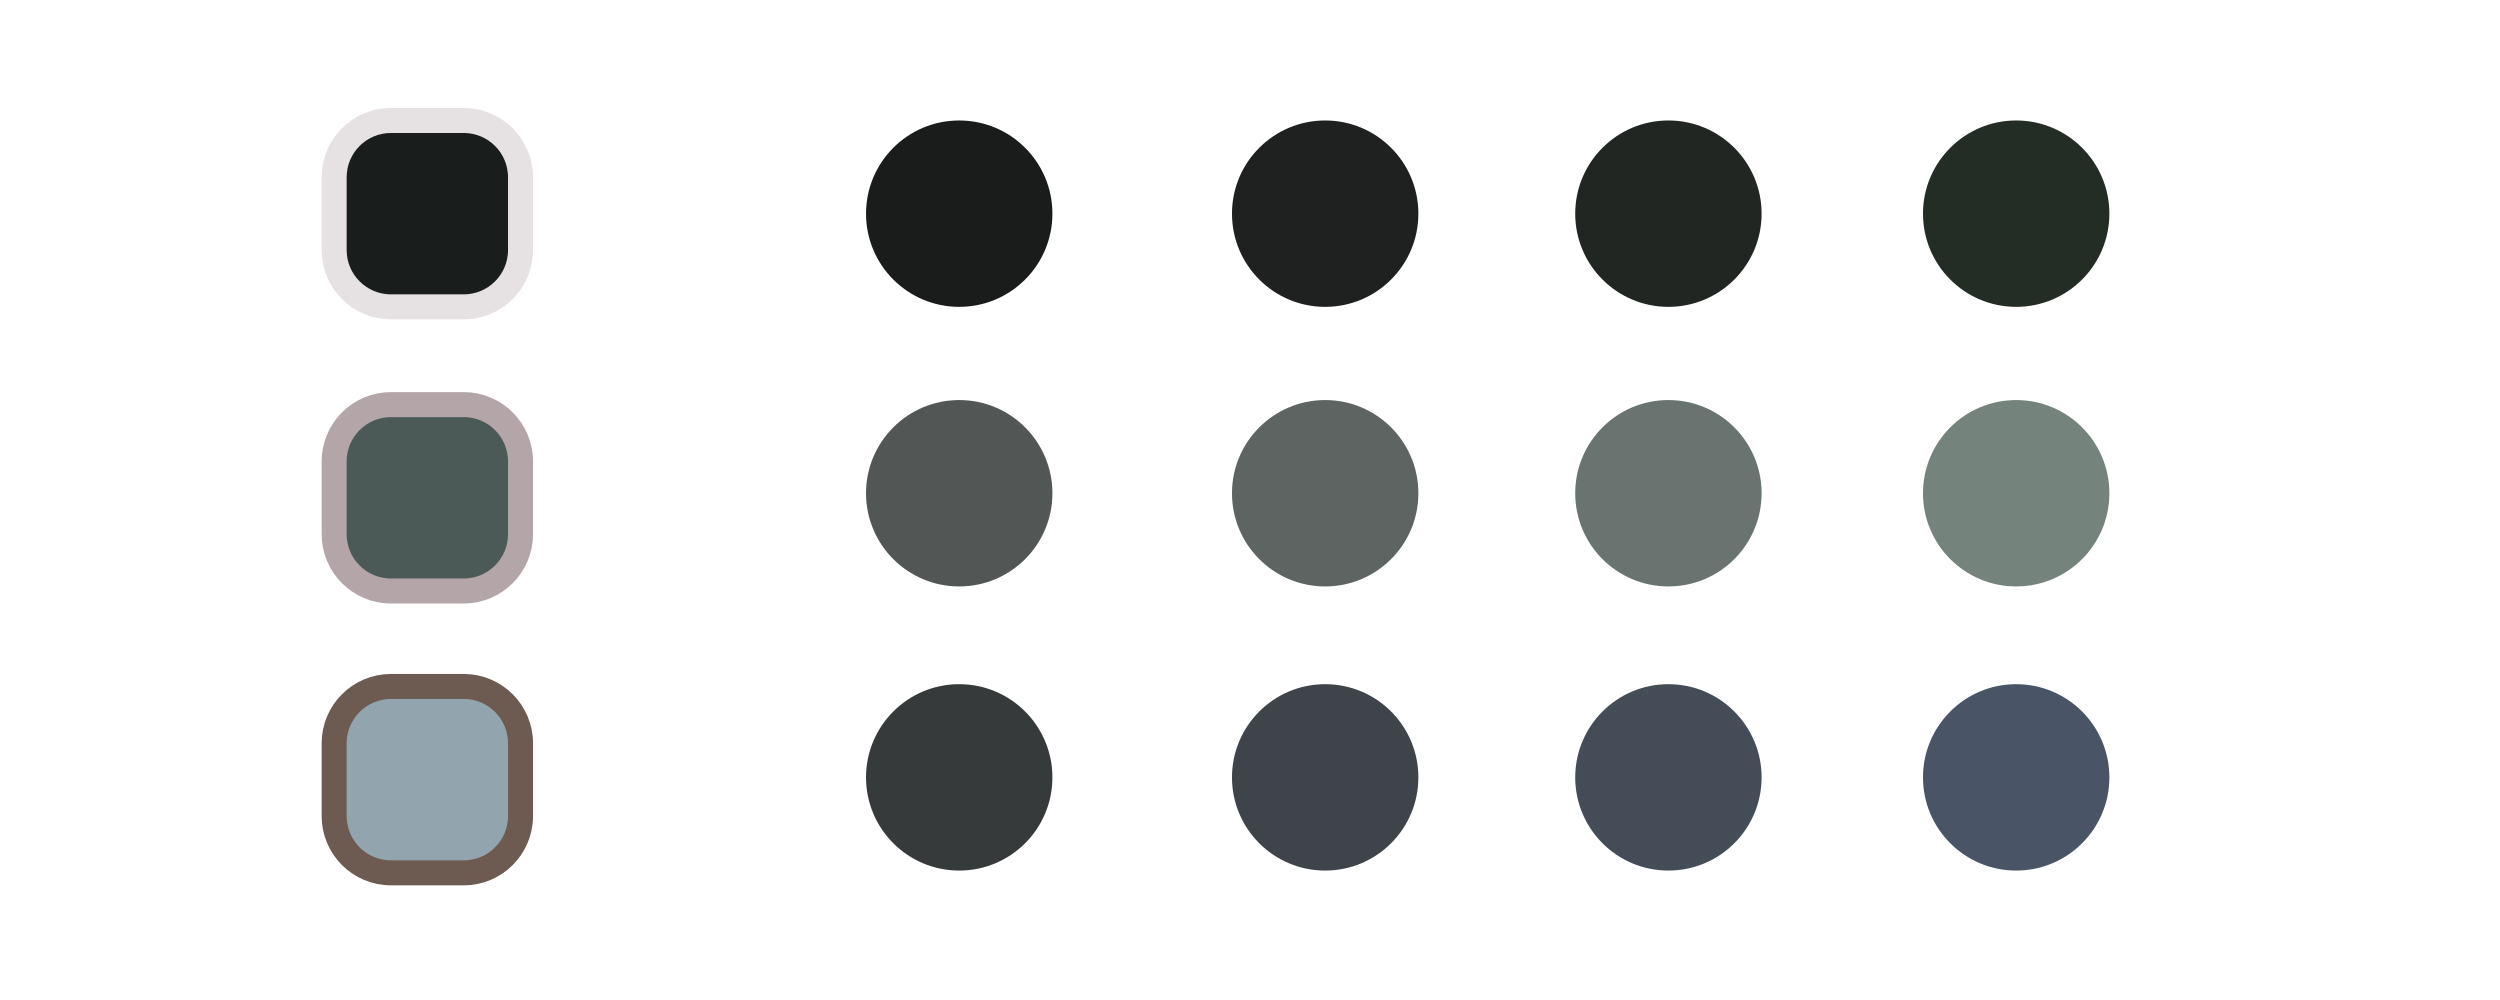
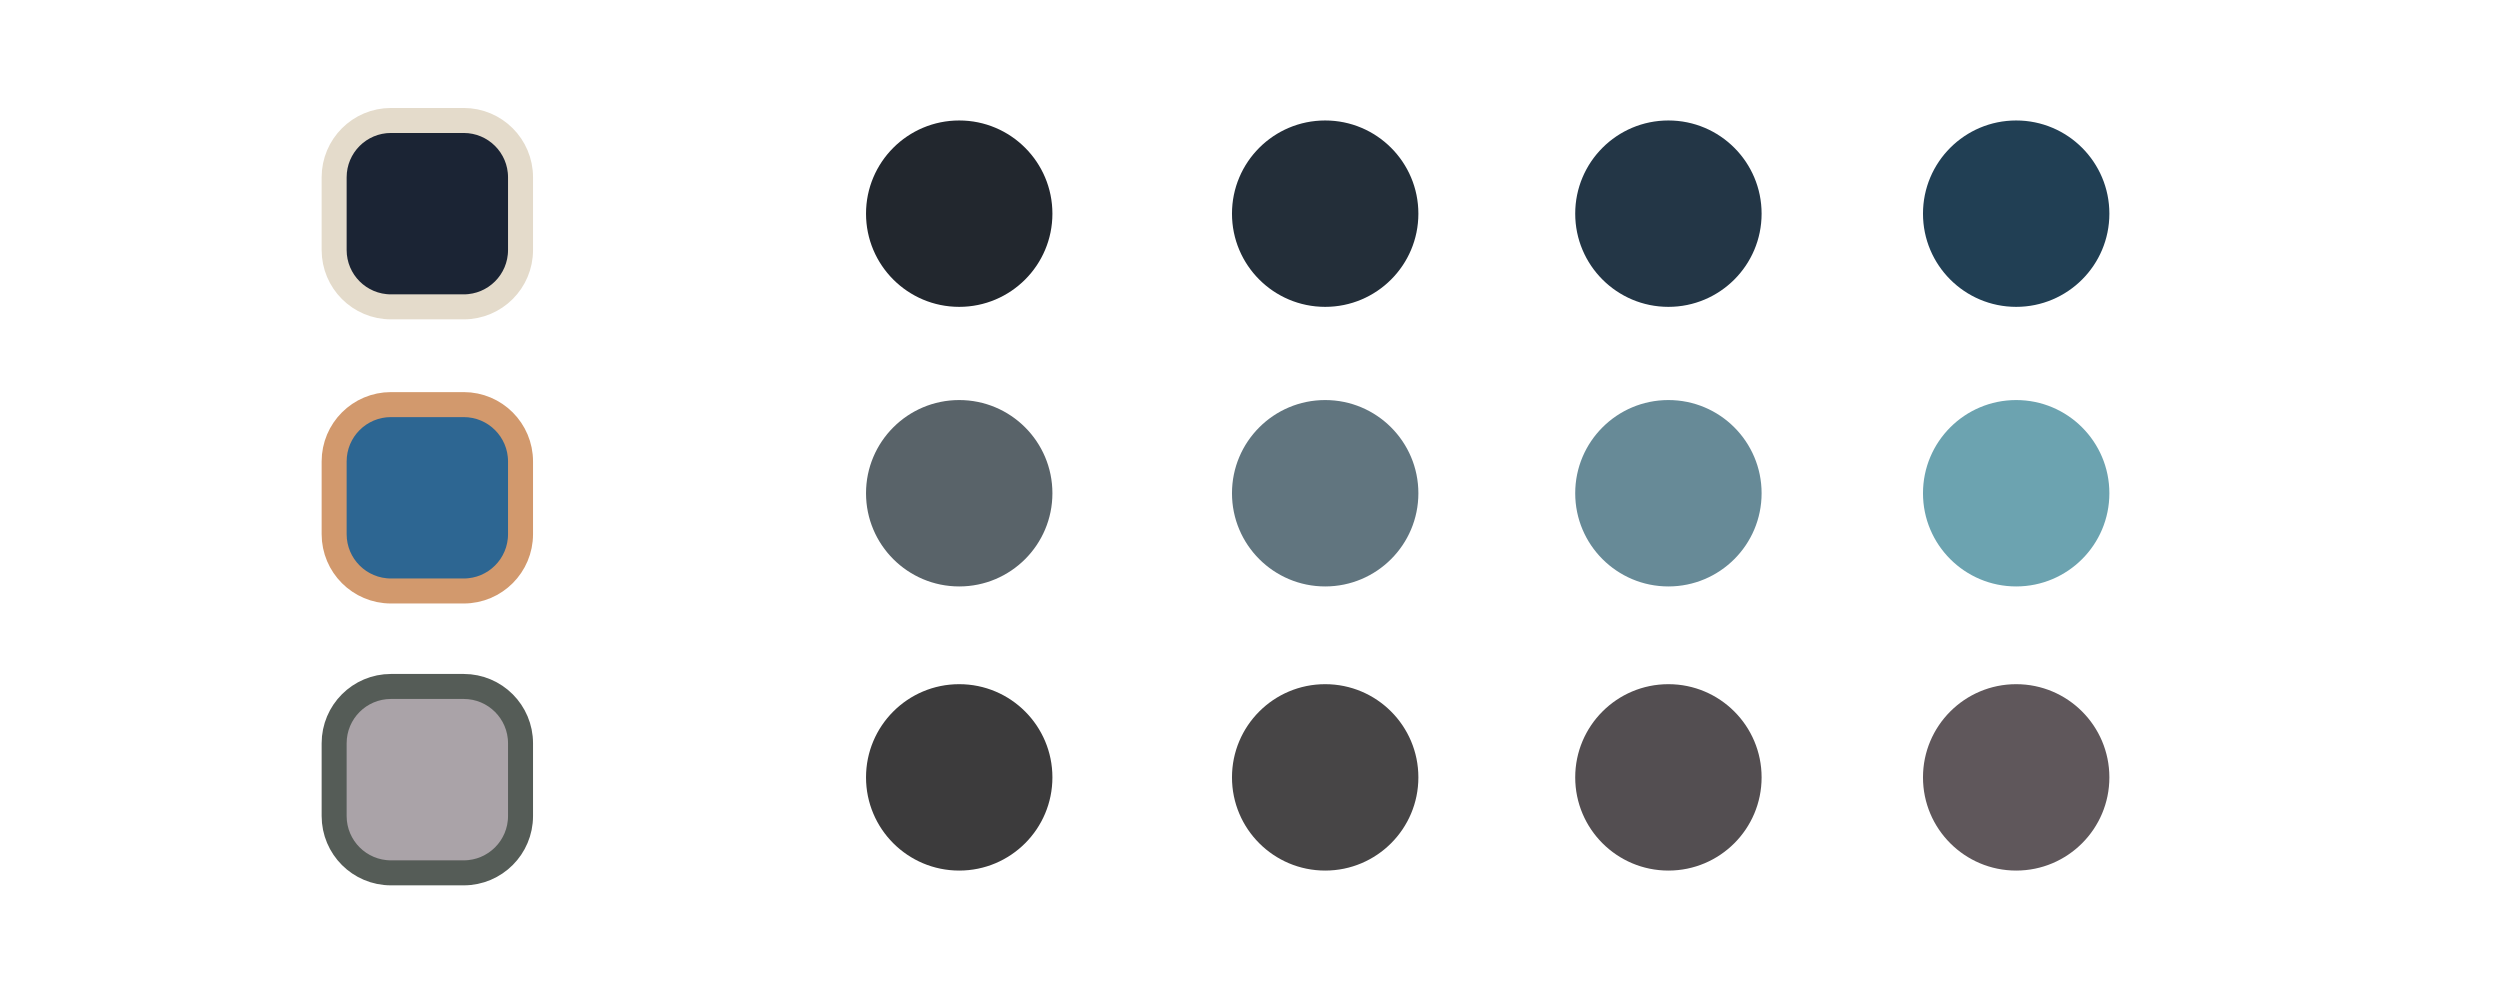
<svg xmlns="http://www.w3.org/2000/svg" width="1000" height="400" viewBox="0 0 264.583 105.833" version="1.1" id="svg1">
  <defs id="defs1" />
  <g id="layer1">
-     <rect style="fill:#191D1B;fill-opacity:1;stroke:#E6E2E4;stroke-width:2.646;stroke-linecap:round;stroke-linejoin:round;stroke-dasharray:none;stroke-opacity:1;paint-order:fill markers stroke" id="rect1" width="19.726" height="19.726" x="35.363" y="12.75" ry="6.014" />
-     <rect style="fill:#4C5A57;fill-opacity:1;stroke:#B3A5A8;stroke-width:2.646;stroke-linecap:round;stroke-linejoin:round;stroke-dasharray:none;stroke-opacity:1;paint-order:fill markers stroke" id="rect2" width="19.726" height="19.726" x="35.363" y="42.82" ry="6.014" />
-     <rect style="fill:#92A5AF;fill-opacity:1;stroke:#6D5A50;stroke-width:2.646;stroke-linecap:round;stroke-linejoin:round;stroke-dasharray:none;stroke-opacity:1;paint-order:fill markers stroke" id="rect3" width="19.726" height="19.726" x="35.363" y="72.65" ry="6.014" />
-     <rect style="fill:#1A1C1B;fill-opacity:1;stroke:none;stroke-width:2.646;stroke-linecap:round;stroke-linejoin:round;stroke-dasharray:none;stroke-opacity:1;paint-order:fill markers stroke" id="rect4" width="19.726" height="19.726" x="91.654" y="12.75" ry="9.863" />
-     <rect style="fill:#1E211F;fill-opacity:1;stroke:none;stroke-width:2.646;stroke-linecap:round;stroke-linejoin:round;stroke-dasharray:none;stroke-opacity:1;paint-order:fill markers stroke" id="rect5" width="19.726" height="19.726" x="130.385" y="12.75" ry="9.863" />
-     <rect style="fill:#212622;fill-opacity:1;stroke:none;stroke-width:2.646;stroke-linecap:round;stroke-linejoin:round;stroke-dasharray:none;stroke-opacity:1;paint-order:fill markers stroke" id="rect6" width="19.726" height="19.726" x="166.71" y="12.75" ry="9.863" />
-     <rect style="fill:#242C26;fill-opacity:1;stroke:none;stroke-width:2.646;stroke-linecap:round;stroke-linejoin:round;stroke-dasharray:none;stroke-opacity:1;paint-order:fill markers stroke" id="rect7" width="19.726" height="19.726" x="203.516" y="12.75" ry="9.863" />
-     <rect style="fill:#525655;fill-opacity:1;stroke:none;stroke-width:2.646;stroke-linecap:round;stroke-linejoin:round;stroke-dasharray:none;stroke-opacity:1;paint-order:fill markers stroke" id="rect8" width="19.726" height="19.726" x="91.654" y="42.339" ry="9.863" />
-     <rect style="fill:#5E6462;fill-opacity:1;stroke:none;stroke-width:2.646;stroke-linecap:round;stroke-linejoin:round;stroke-dasharray:none;stroke-opacity:1;paint-order:fill markers stroke" id="rect9" width="19.726" height="19.726" x="130.385" y="42.339" ry="9.863" />
-     <rect style="fill:#69736F;fill-opacity:1;stroke:none;stroke-width:2.646;stroke-linecap:round;stroke-linejoin:round;stroke-dasharray:none;stroke-opacity:1;paint-order:fill markers stroke" id="rect10" width="19.726" height="19.726" x="166.71" y="42.339" ry="9.863" />
-     <rect style="fill:#74837C;fill-opacity:1;stroke:none;stroke-width:2.646;stroke-linecap:round;stroke-linejoin:round;stroke-dasharray:none;stroke-opacity:1;paint-order:fill markers stroke" id="rect11" width="19.726" height="19.726" x="203.516" y="42.339" ry="9.863" />
-     <rect style="fill:#373A3B;fill-opacity:1;stroke:none;stroke-width:2.646;stroke-linecap:round;stroke-linejoin:round;stroke-dasharray:none;stroke-opacity:1;paint-order:fill markers stroke" id="rect12" width="19.726" height="19.726" x="91.654" y="72.409" ry="9.863" />
-     <rect style="fill:#3E4449;fill-opacity:1;stroke:none;stroke-width:2.646;stroke-linecap:round;stroke-linejoin:round;stroke-dasharray:none;stroke-opacity:1;paint-order:fill markers stroke" id="rect13" width="19.726" height="19.726" x="130.385" y="72.409" ry="9.863" />
-     <rect style="fill:#444D57;fill-opacity:1;stroke:none;stroke-width:2.646;stroke-linecap:round;stroke-linejoin:round;stroke-dasharray:none;stroke-opacity:1;paint-order:fill markers stroke" id="rect14" width="19.726" height="19.726" x="166.71" y="72.409" ry="9.863" />
-     <rect style="fill:#495567;fill-opacity:1;stroke:none;stroke-width:2.646;stroke-linecap:round;stroke-linejoin:round;stroke-dasharray:none;stroke-opacity:1;paint-order:fill markers stroke" id="rect15" width="19.726" height="19.726" x="203.516" y="72.409" ry="9.863" />
+     <rect style="fill:#1B2434;fill-opacity:1;stroke:#E4DBCB;stroke-width:2.646;stroke-linecap:round;stroke-linejoin:round;stroke-dasharray:none;stroke-opacity:1;paint-order:fill markers stroke" id="rect1" width="19.726" height="19.726" x="35.363" y="12.75" ry="6.014" />
+     <rect style="fill:#2D6692;fill-opacity:1;stroke:#D2996D;stroke-width:2.646;stroke-linecap:round;stroke-linejoin:round;stroke-dasharray:none;stroke-opacity:1;paint-order:fill markers stroke" id="rect2" width="19.726" height="19.726" x="35.363" y="42.82" ry="6.014" />
+     <rect style="fill:#AAA3A8;fill-opacity:1;stroke:#555C57;stroke-width:2.646;stroke-linecap:round;stroke-linejoin:round;stroke-dasharray:none;stroke-opacity:1;paint-order:fill markers stroke" id="rect3" width="19.726" height="19.726" x="35.363" y="72.65" ry="6.014" />
+     <rect style="fill:#22272E;fill-opacity:1;stroke:none;stroke-width:2.646;stroke-linecap:round;stroke-linejoin:round;stroke-dasharray:none;stroke-opacity:1;paint-order:fill markers stroke" id="rect4" width="19.726" height="19.726" x="91.654" y="12.75" ry="9.863" />
+     <rect style="fill:#232E39;fill-opacity:1;stroke:none;stroke-width:2.646;stroke-linecap:round;stroke-linejoin:round;stroke-dasharray:none;stroke-opacity:1;paint-order:fill markers stroke" id="rect5" width="19.726" height="19.726" x="130.385" y="12.75" ry="9.863" />
+     <rect style="fill:#233646;fill-opacity:1;stroke:none;stroke-width:2.646;stroke-linecap:round;stroke-linejoin:round;stroke-dasharray:none;stroke-opacity:1;paint-order:fill markers stroke" id="rect6" width="19.726" height="19.726" x="166.71" y="12.75" ry="9.863" />
+     <rect style="fill:#213F54;fill-opacity:1;stroke:none;stroke-width:2.646;stroke-linecap:round;stroke-linejoin:round;stroke-dasharray:none;stroke-opacity:1;paint-order:fill markers stroke" id="rect7" width="19.726" height="19.726" x="203.516" y="12.75" ry="9.863" />
+     <rect style="fill:#596369;fill-opacity:1;stroke:none;stroke-width:2.646;stroke-linecap:round;stroke-linejoin:round;stroke-dasharray:none;stroke-opacity:1;paint-order:fill markers stroke" id="rect8" width="19.726" height="19.726" x="91.654" y="42.339" ry="9.863" />
+     <rect style="fill:#61757F;fill-opacity:1;stroke:none;stroke-width:2.646;stroke-linecap:round;stroke-linejoin:round;stroke-dasharray:none;stroke-opacity:1;paint-order:fill markers stroke" id="rect9" width="19.726" height="19.726" x="130.385" y="42.339" ry="9.863" />
+     <rect style="fill:#678A97;fill-opacity:1;stroke:none;stroke-width:2.646;stroke-linecap:round;stroke-linejoin:round;stroke-dasharray:none;stroke-opacity:1;paint-order:fill markers stroke" id="rect10" width="19.726" height="19.726" x="166.71" y="42.339" ry="9.863" />
+     <rect style="fill:#6CA3B0;fill-opacity:1;stroke:none;stroke-width:2.646;stroke-linecap:round;stroke-linejoin:round;stroke-dasharray:none;stroke-opacity:1;paint-order:fill markers stroke" id="rect11" width="19.726" height="19.726" x="203.516" y="42.339" ry="9.863" />
+     <rect style="fill:#3C3B3C;fill-opacity:1;stroke:none;stroke-width:2.646;stroke-linecap:round;stroke-linejoin:round;stroke-dasharray:none;stroke-opacity:1;paint-order:fill markers stroke" id="rect12" width="19.726" height="19.726" x="91.654" y="72.409" ry="9.863" />
+     <rect style="fill:#474546;fill-opacity:1;stroke:none;stroke-width:2.646;stroke-linecap:round;stroke-linejoin:round;stroke-dasharray:none;stroke-opacity:1;paint-order:fill markers stroke" id="rect13" width="19.726" height="19.726" x="130.385" y="72.409" ry="9.863" />
+     <rect style="fill:#534E51;fill-opacity:1;stroke:none;stroke-width:2.646;stroke-linecap:round;stroke-linejoin:round;stroke-dasharray:none;stroke-opacity:1;paint-order:fill markers stroke" id="rect14" width="19.726" height="19.726" x="166.71" y="72.409" ry="9.863" />
+     <rect style="fill:#5F575B;fill-opacity:1;stroke:none;stroke-width:2.646;stroke-linecap:round;stroke-linejoin:round;stroke-dasharray:none;stroke-opacity:1;paint-order:fill markers stroke" id="rect15" width="19.726" height="19.726" x="203.516" y="72.409" ry="9.863" />
  </g>
</svg>
